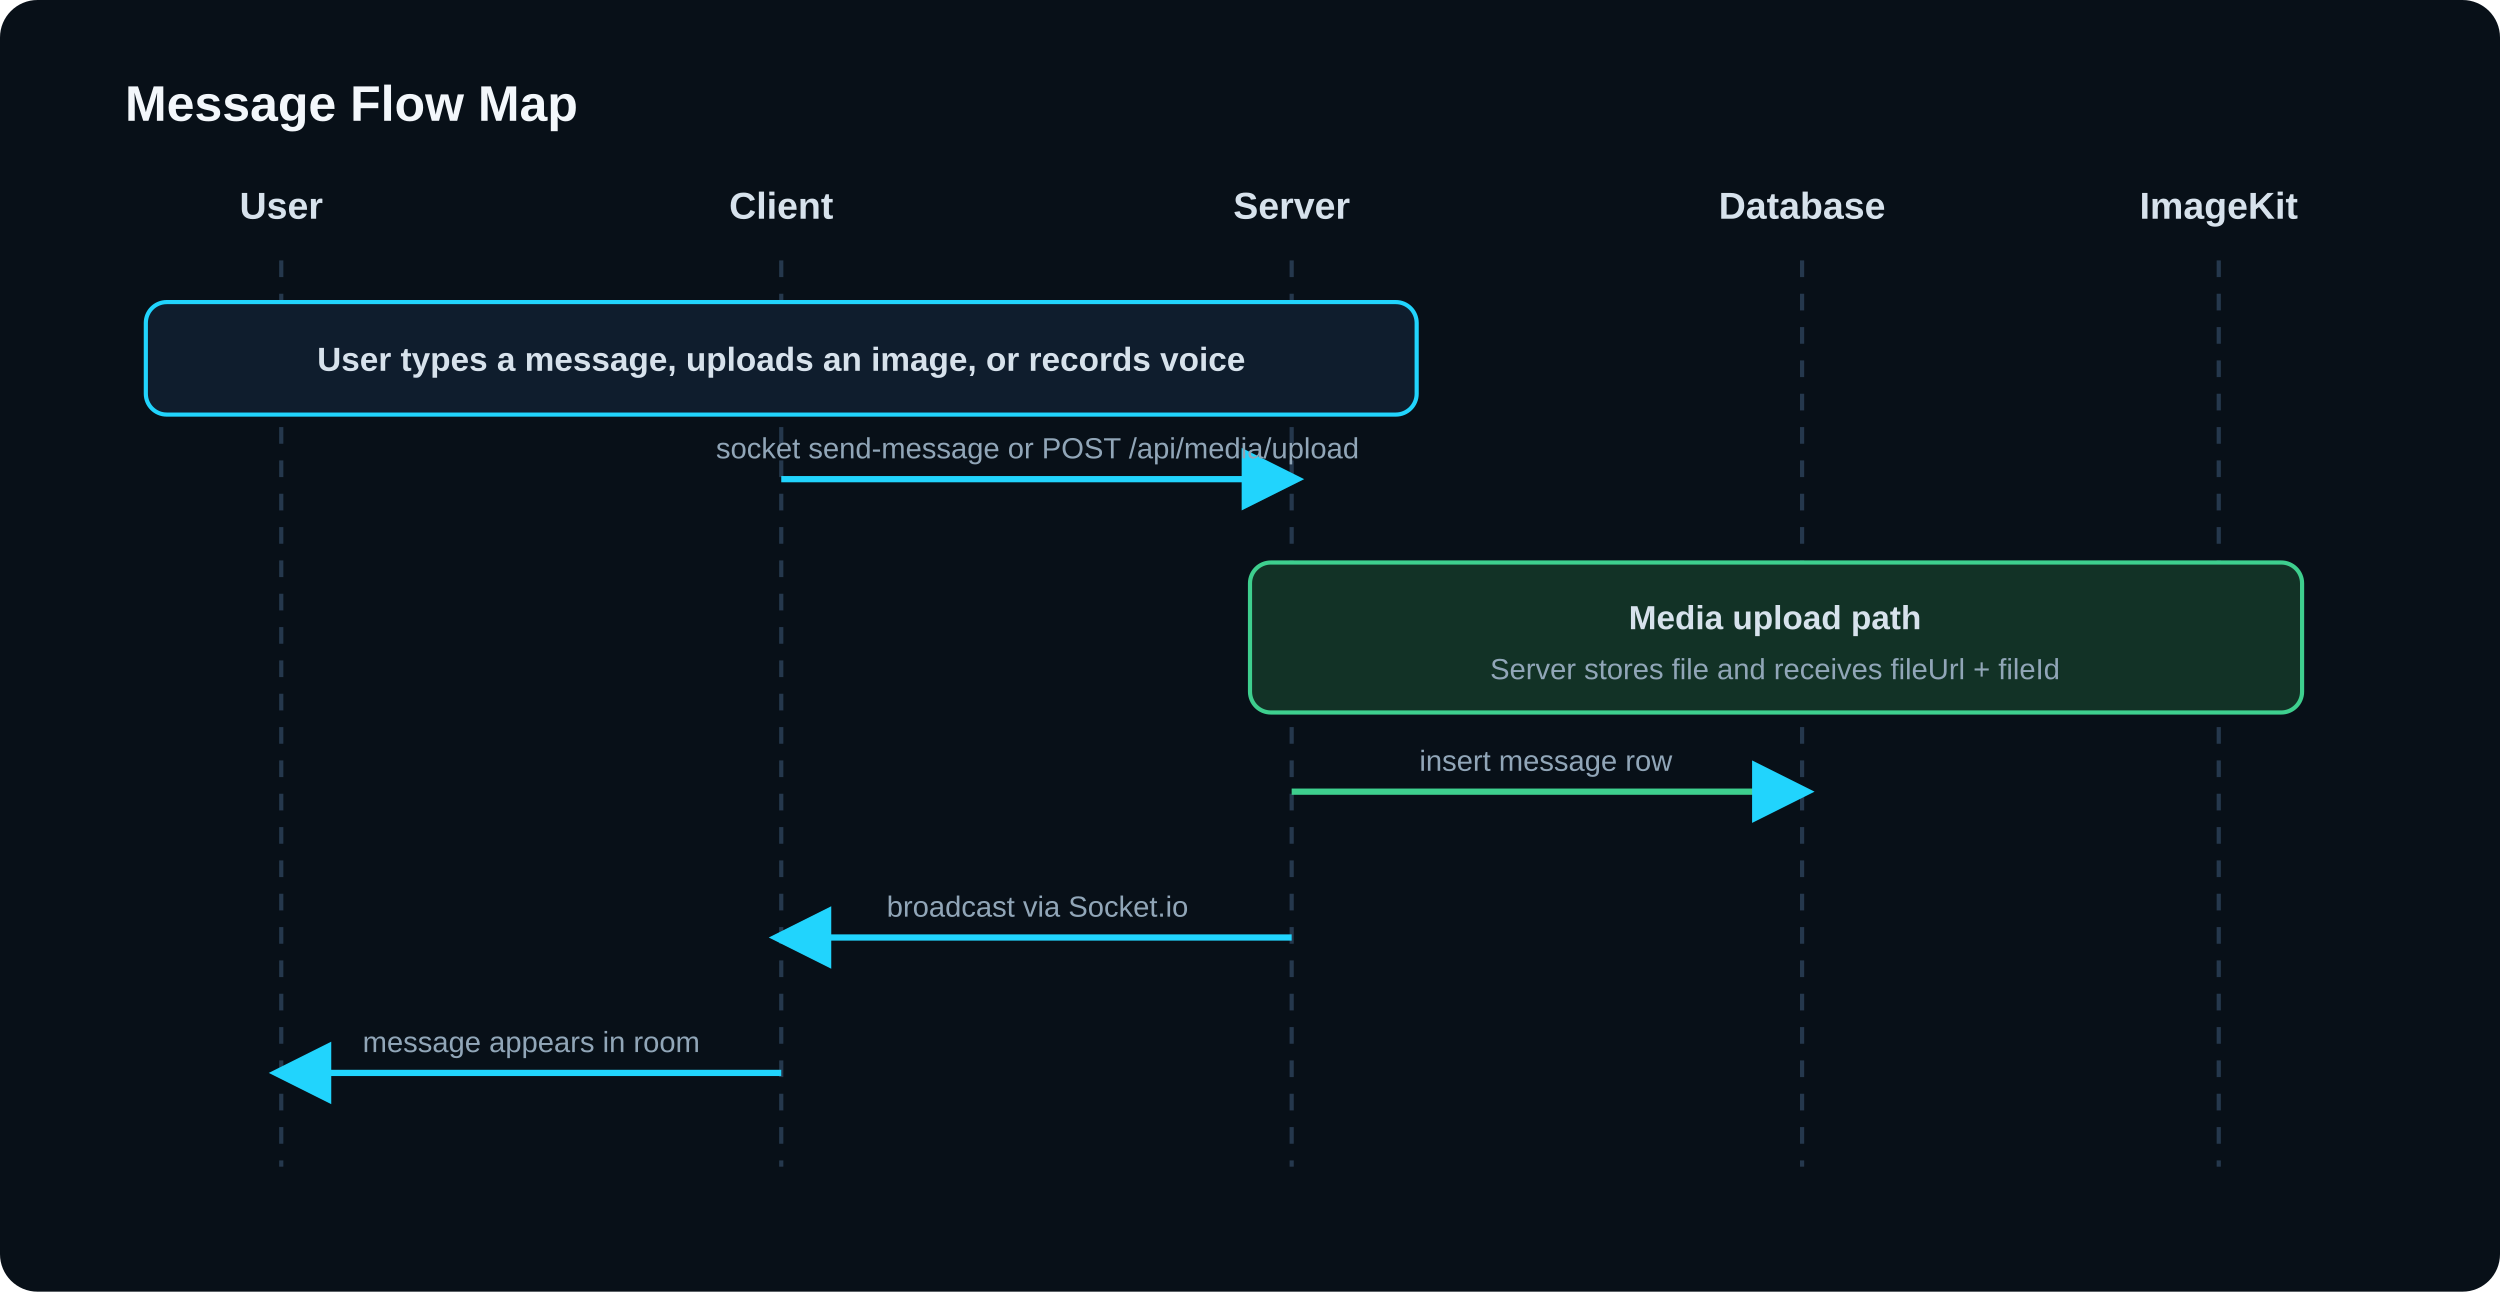
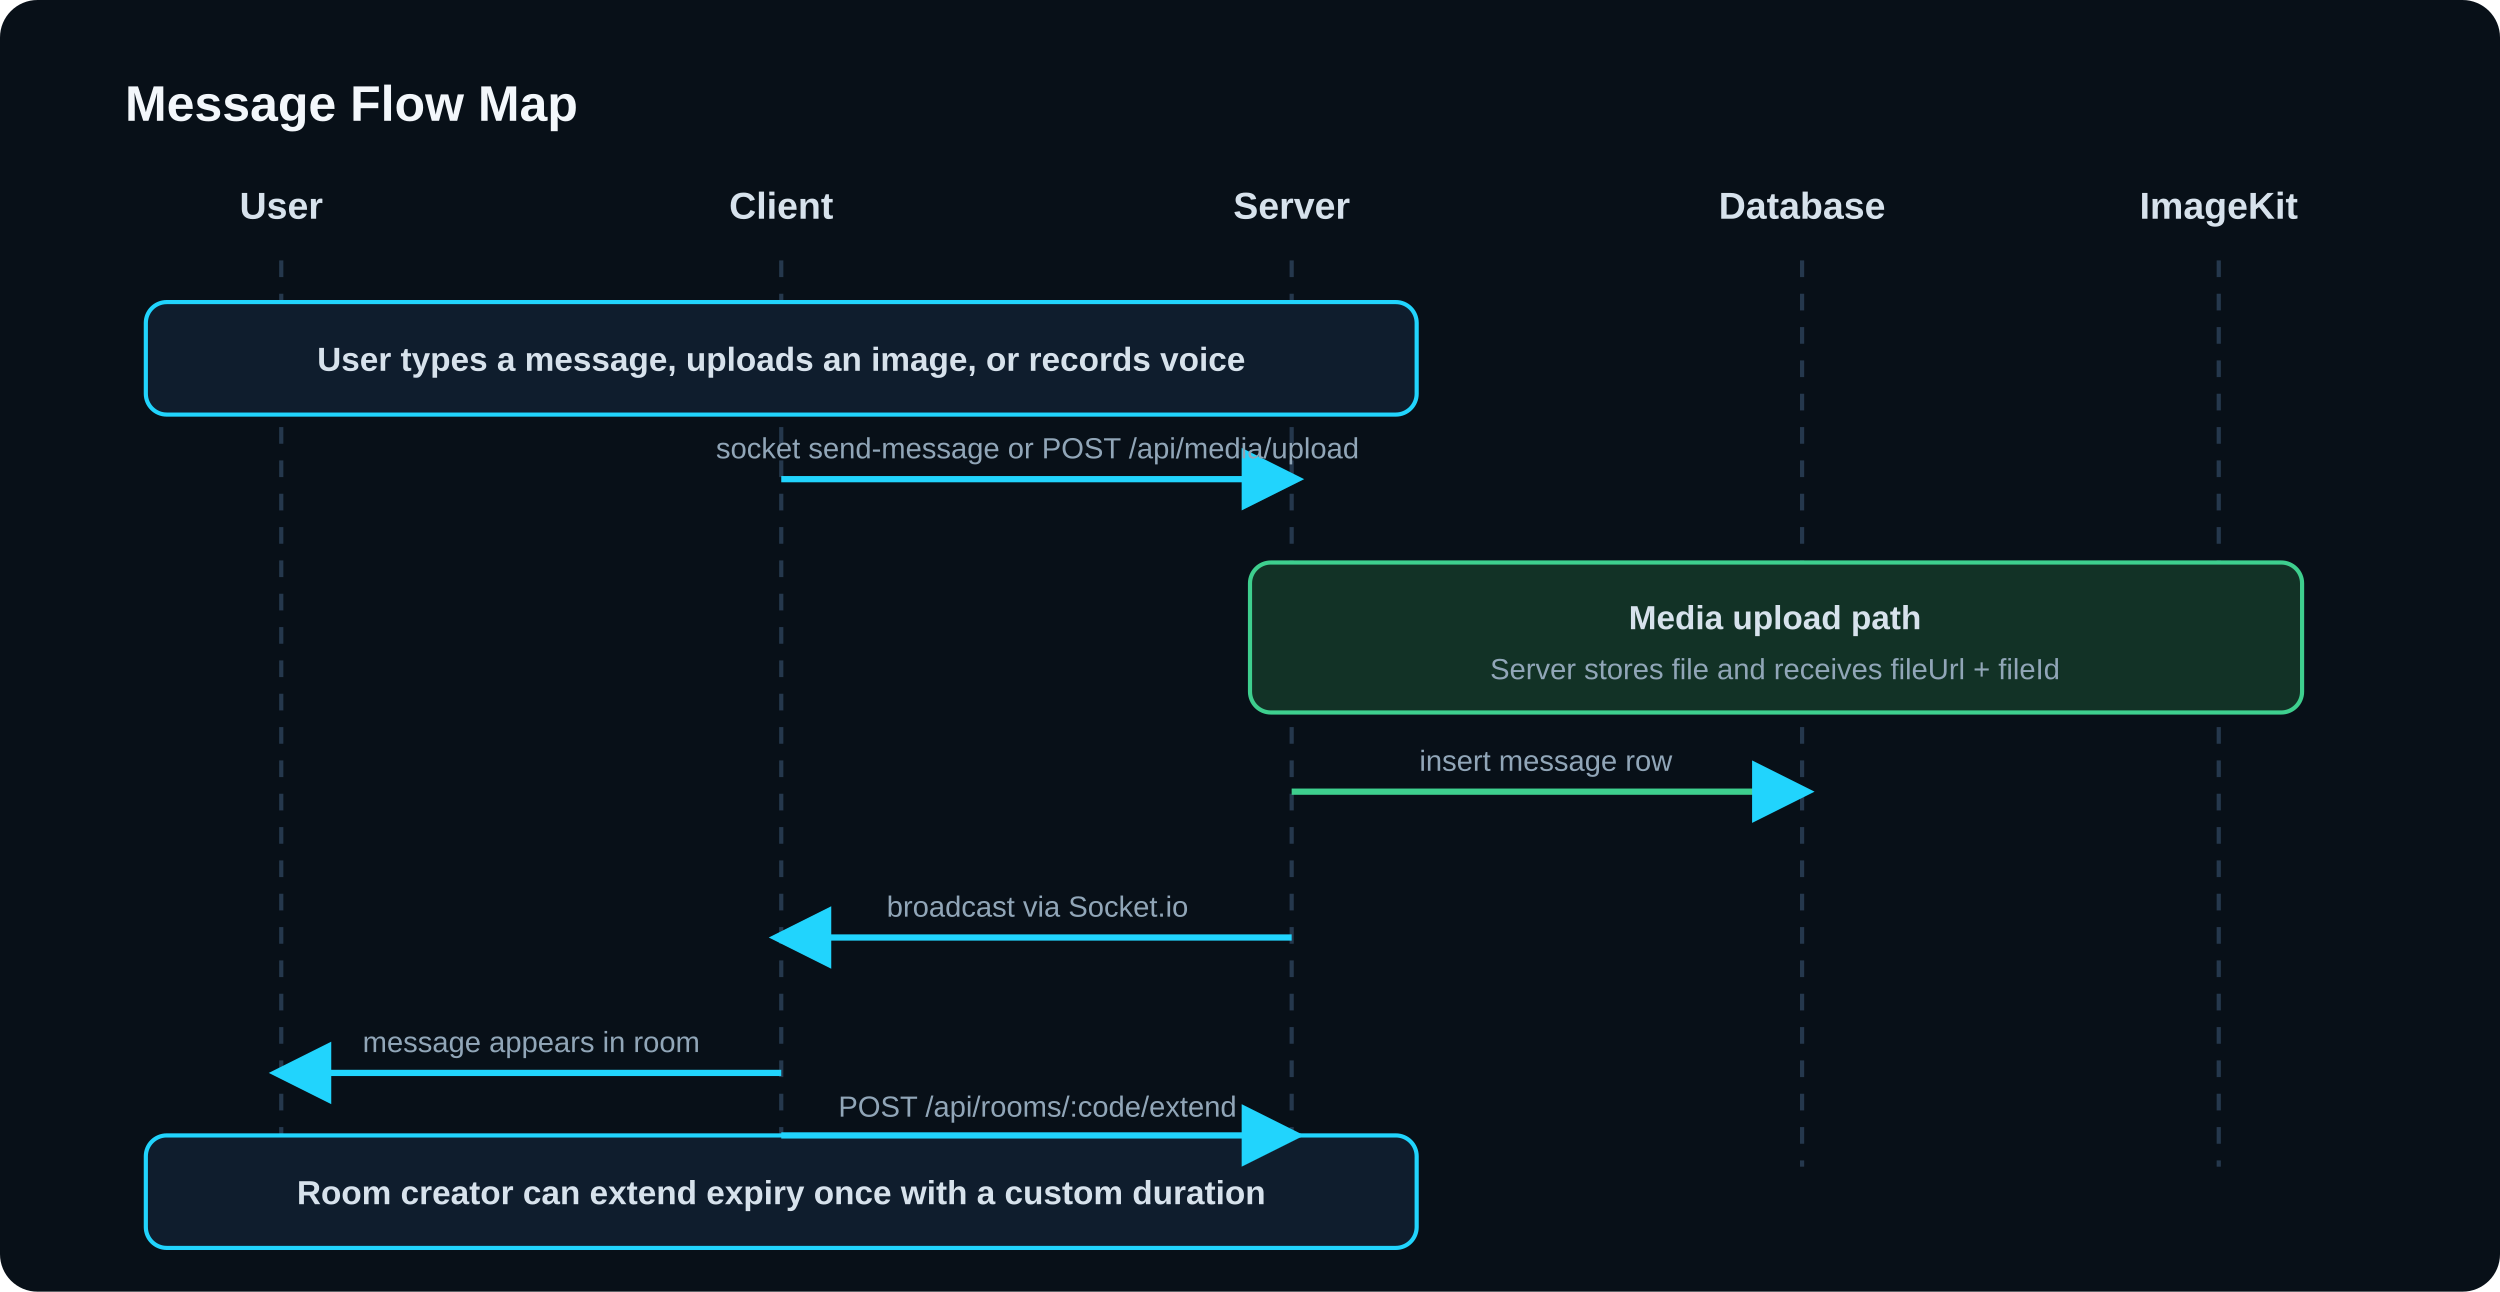
<svg xmlns="http://www.w3.org/2000/svg" width="1200" height="620" viewBox="0 0 1200 620" fill="none" role="img" aria-labelledby="title desc">
  <defs>
    <marker id="arrow" markerWidth="10" markerHeight="10" refX="8" refY="5" orient="auto" markerUnits="strokeWidth">
      <path d="M0 0L10 5L0 10Z" fill="#21d4fd" />
    </marker>
    <style>
      .bg { fill: #081018; }
      .lane { stroke: #25384d; stroke-width: 2; stroke-dasharray: 8 8; }
      .box { fill: #0f1d2d; stroke: #21d4fd; stroke-width: 2; }
      .media { fill: #123226; stroke: #3ecf8e; stroke-width: 2; }
      .title { fill: #f3f7fb; font: 700 24px Arial, sans-serif; }
      .head { fill: #d7e2ec; font: 700 18px Arial, sans-serif; }
      .text { fill: #d7e2ec; font: 600 16px Arial, sans-serif; }
      .small { fill: #91a6b8; font: 500 14px Arial, sans-serif; }
      .line { stroke: #21d4fd; stroke-width: 3; marker-end: url(#arrow); }
      .green { stroke: #3ecf8e; stroke-width: 3; marker-end: url(#arrow); }
    </style>
  </defs>
  <rect class="bg" width="1200" height="620" rx="18" />
  <text class="title" x="60" y="58">Message Flow Map</text>
  <g>
    <text class="head" x="135" y="105" text-anchor="middle">User</text>
    <text class="head" x="375" y="105" text-anchor="middle">Client</text>
    <text class="head" x="620" y="105" text-anchor="middle">Server</text>
    <text class="head" x="865" y="105" text-anchor="middle">Database</text>
    <text class="head" x="1065" y="105" text-anchor="middle">ImageKit</text>
    <path class="lane" d="M135 125V560" />
    <path class="lane" d="M375 125V560" />
    <path class="lane" d="M620 125V560" />
    <path class="lane" d="M865 125V560" />
    <path class="lane" d="M1065 125V560" />
  </g>
  <rect class="box" x="70" y="145" width="610" height="54" rx="10" />
  <text class="text" x="375" y="178" text-anchor="middle">User types a message, uploads an image, or records voice</text>
  <path class="line" d="M375 230H620" />
  <text class="small" x="498" y="220" text-anchor="middle">socket send-message or POST /api/media/upload</text>
  <rect class="media" x="600" y="270" width="505" height="72" rx="10" />
  <text class="text" x="852" y="302" text-anchor="middle">Media upload path</text>
  <text class="small" x="852" y="326" text-anchor="middle">Server stores file and receives fileUrl + fileId</text>
  <path class="green" d="M620 380H865" />
  <text class="small" x="742" y="370" text-anchor="middle">insert message row</text>
  <path class="line" d="M620 450H375" />
  <text class="small" x="498" y="440" text-anchor="middle">broadcast via Socket.io</text>
  <path class="line" d="M375 515H135" />
  <text class="small" x="255" y="505" text-anchor="middle">message appears in room</text>
+   <rect class="box" x="70" y="545" width="610" height="54" rx="10" />
+   <text class="text" x="375" y="578" text-anchor="middle">Room creator can extend expiry once with a custom duration</text>
+   <path class="line" d="M375 545H620" />
+   <text class="small" x="498" y="536" text-anchor="middle">POST /api/rooms/:code/extend</text>
</svg>
